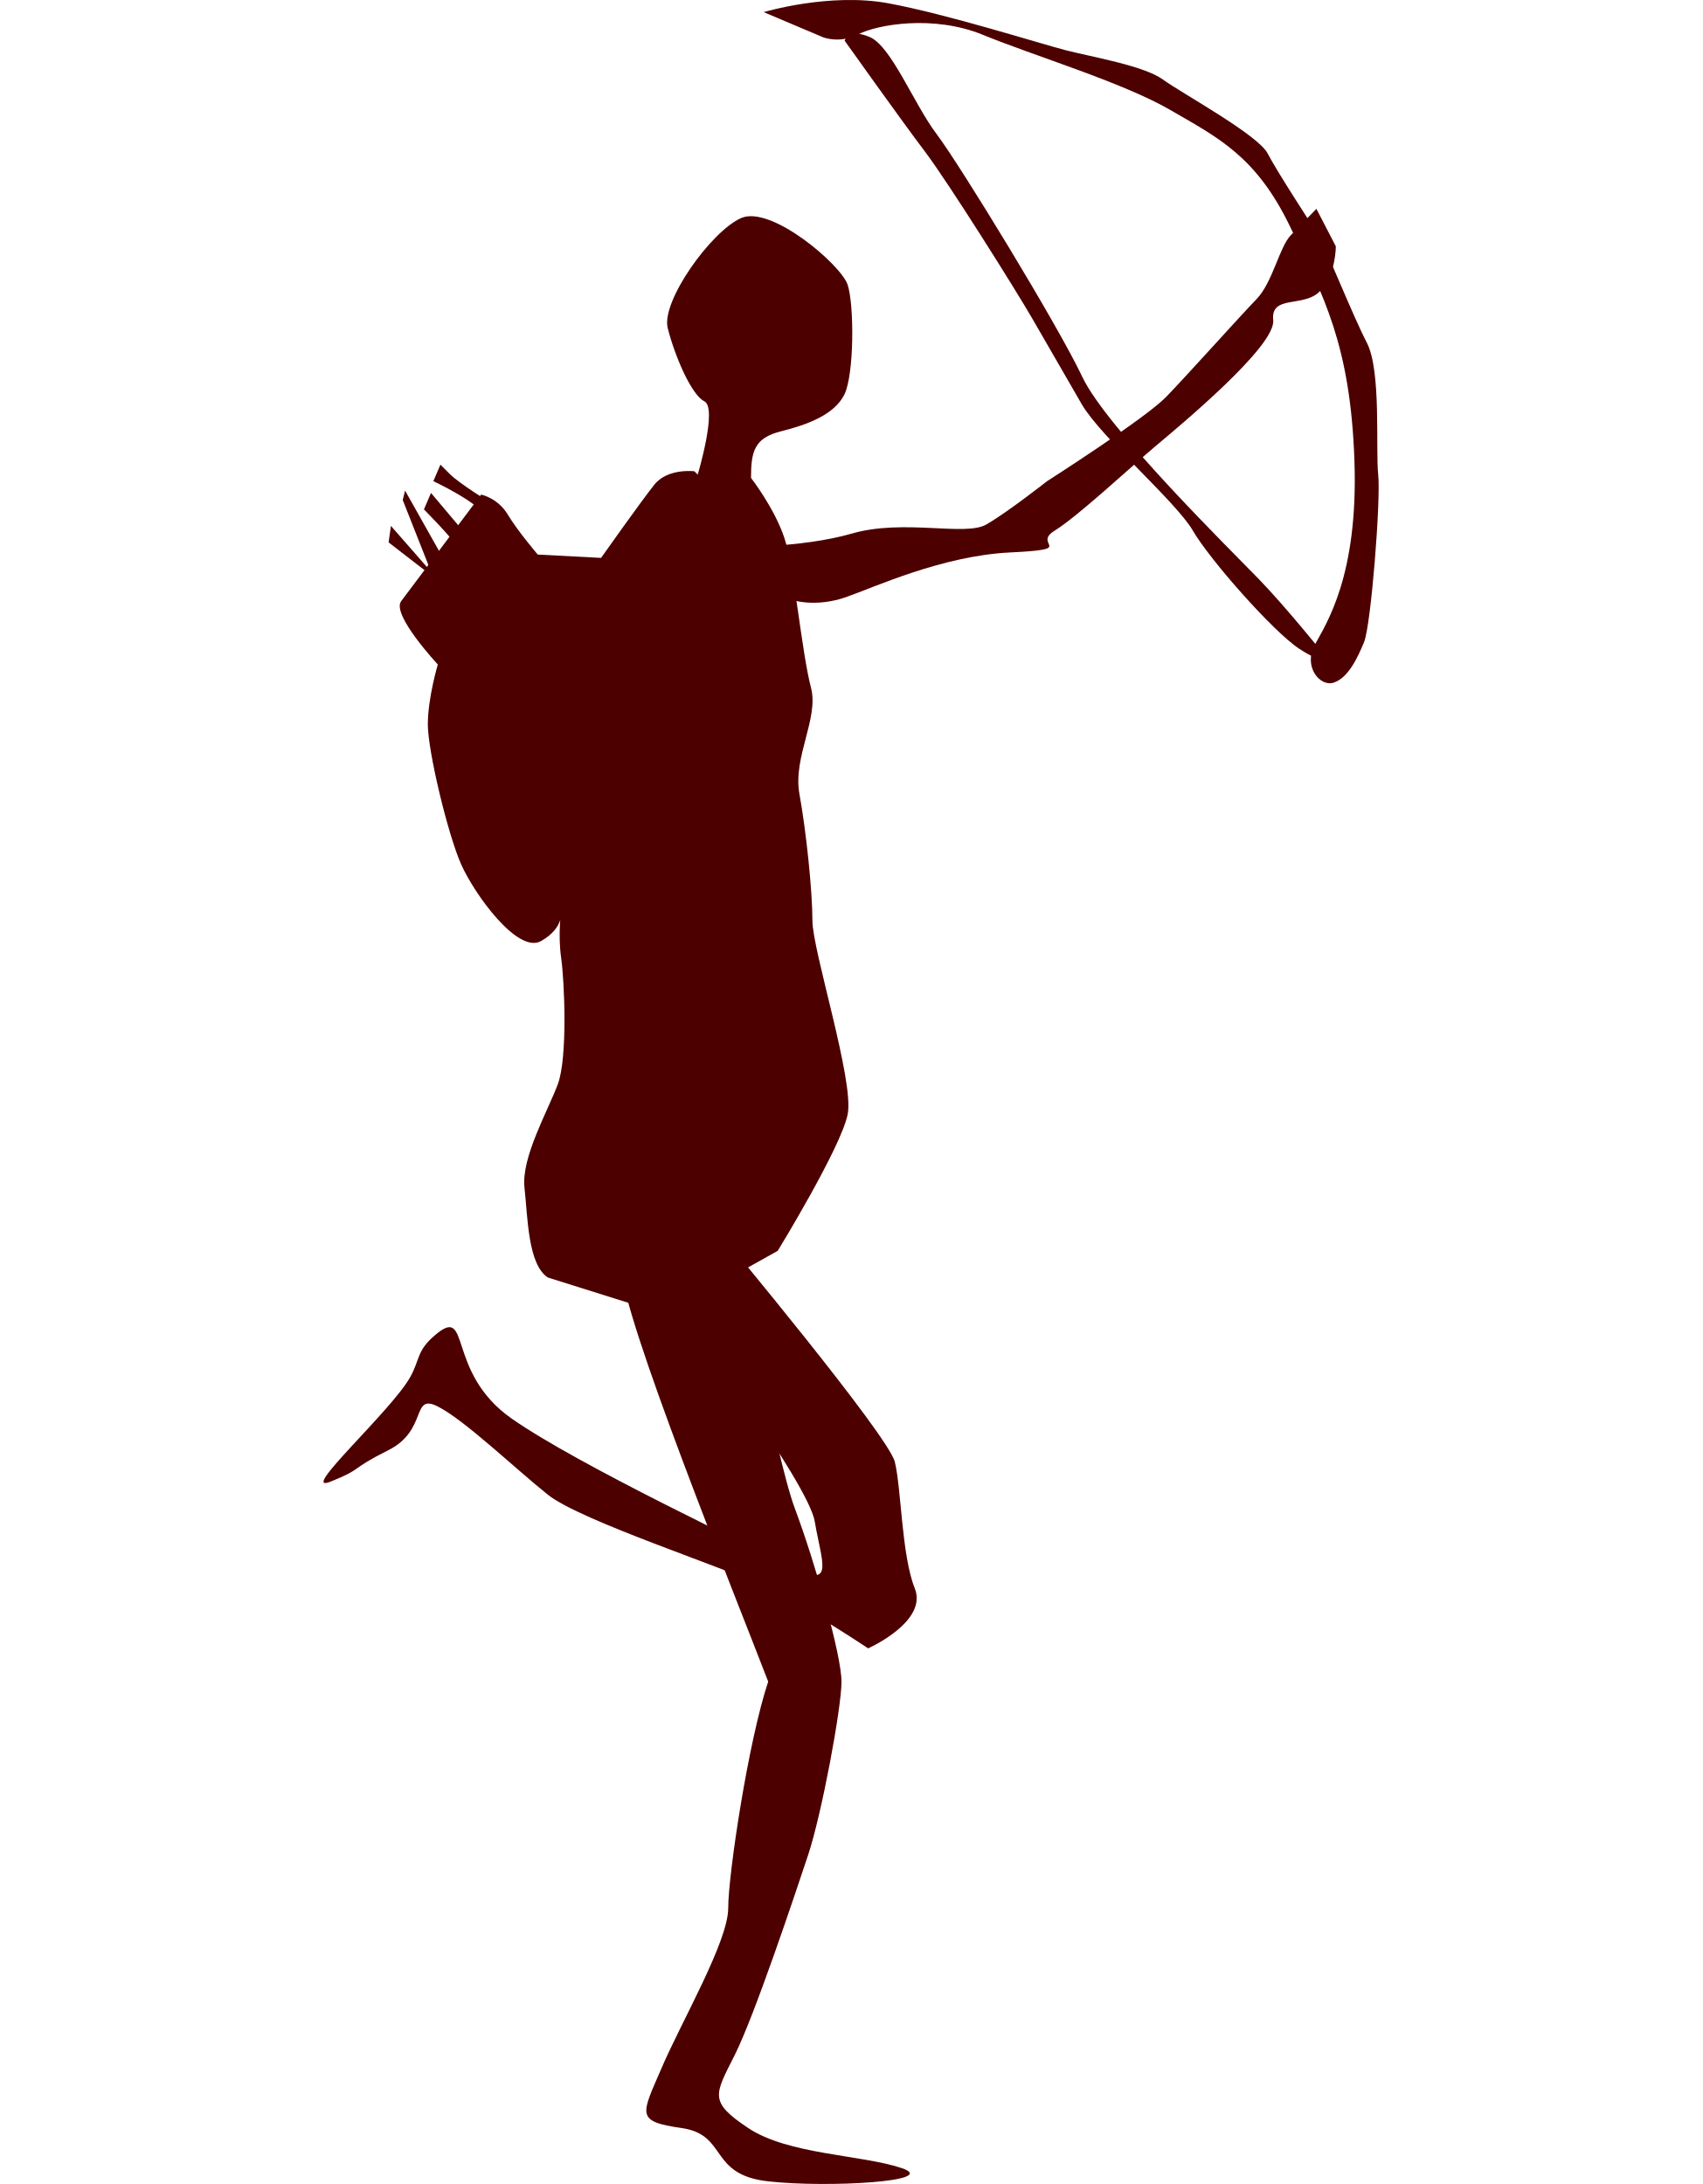
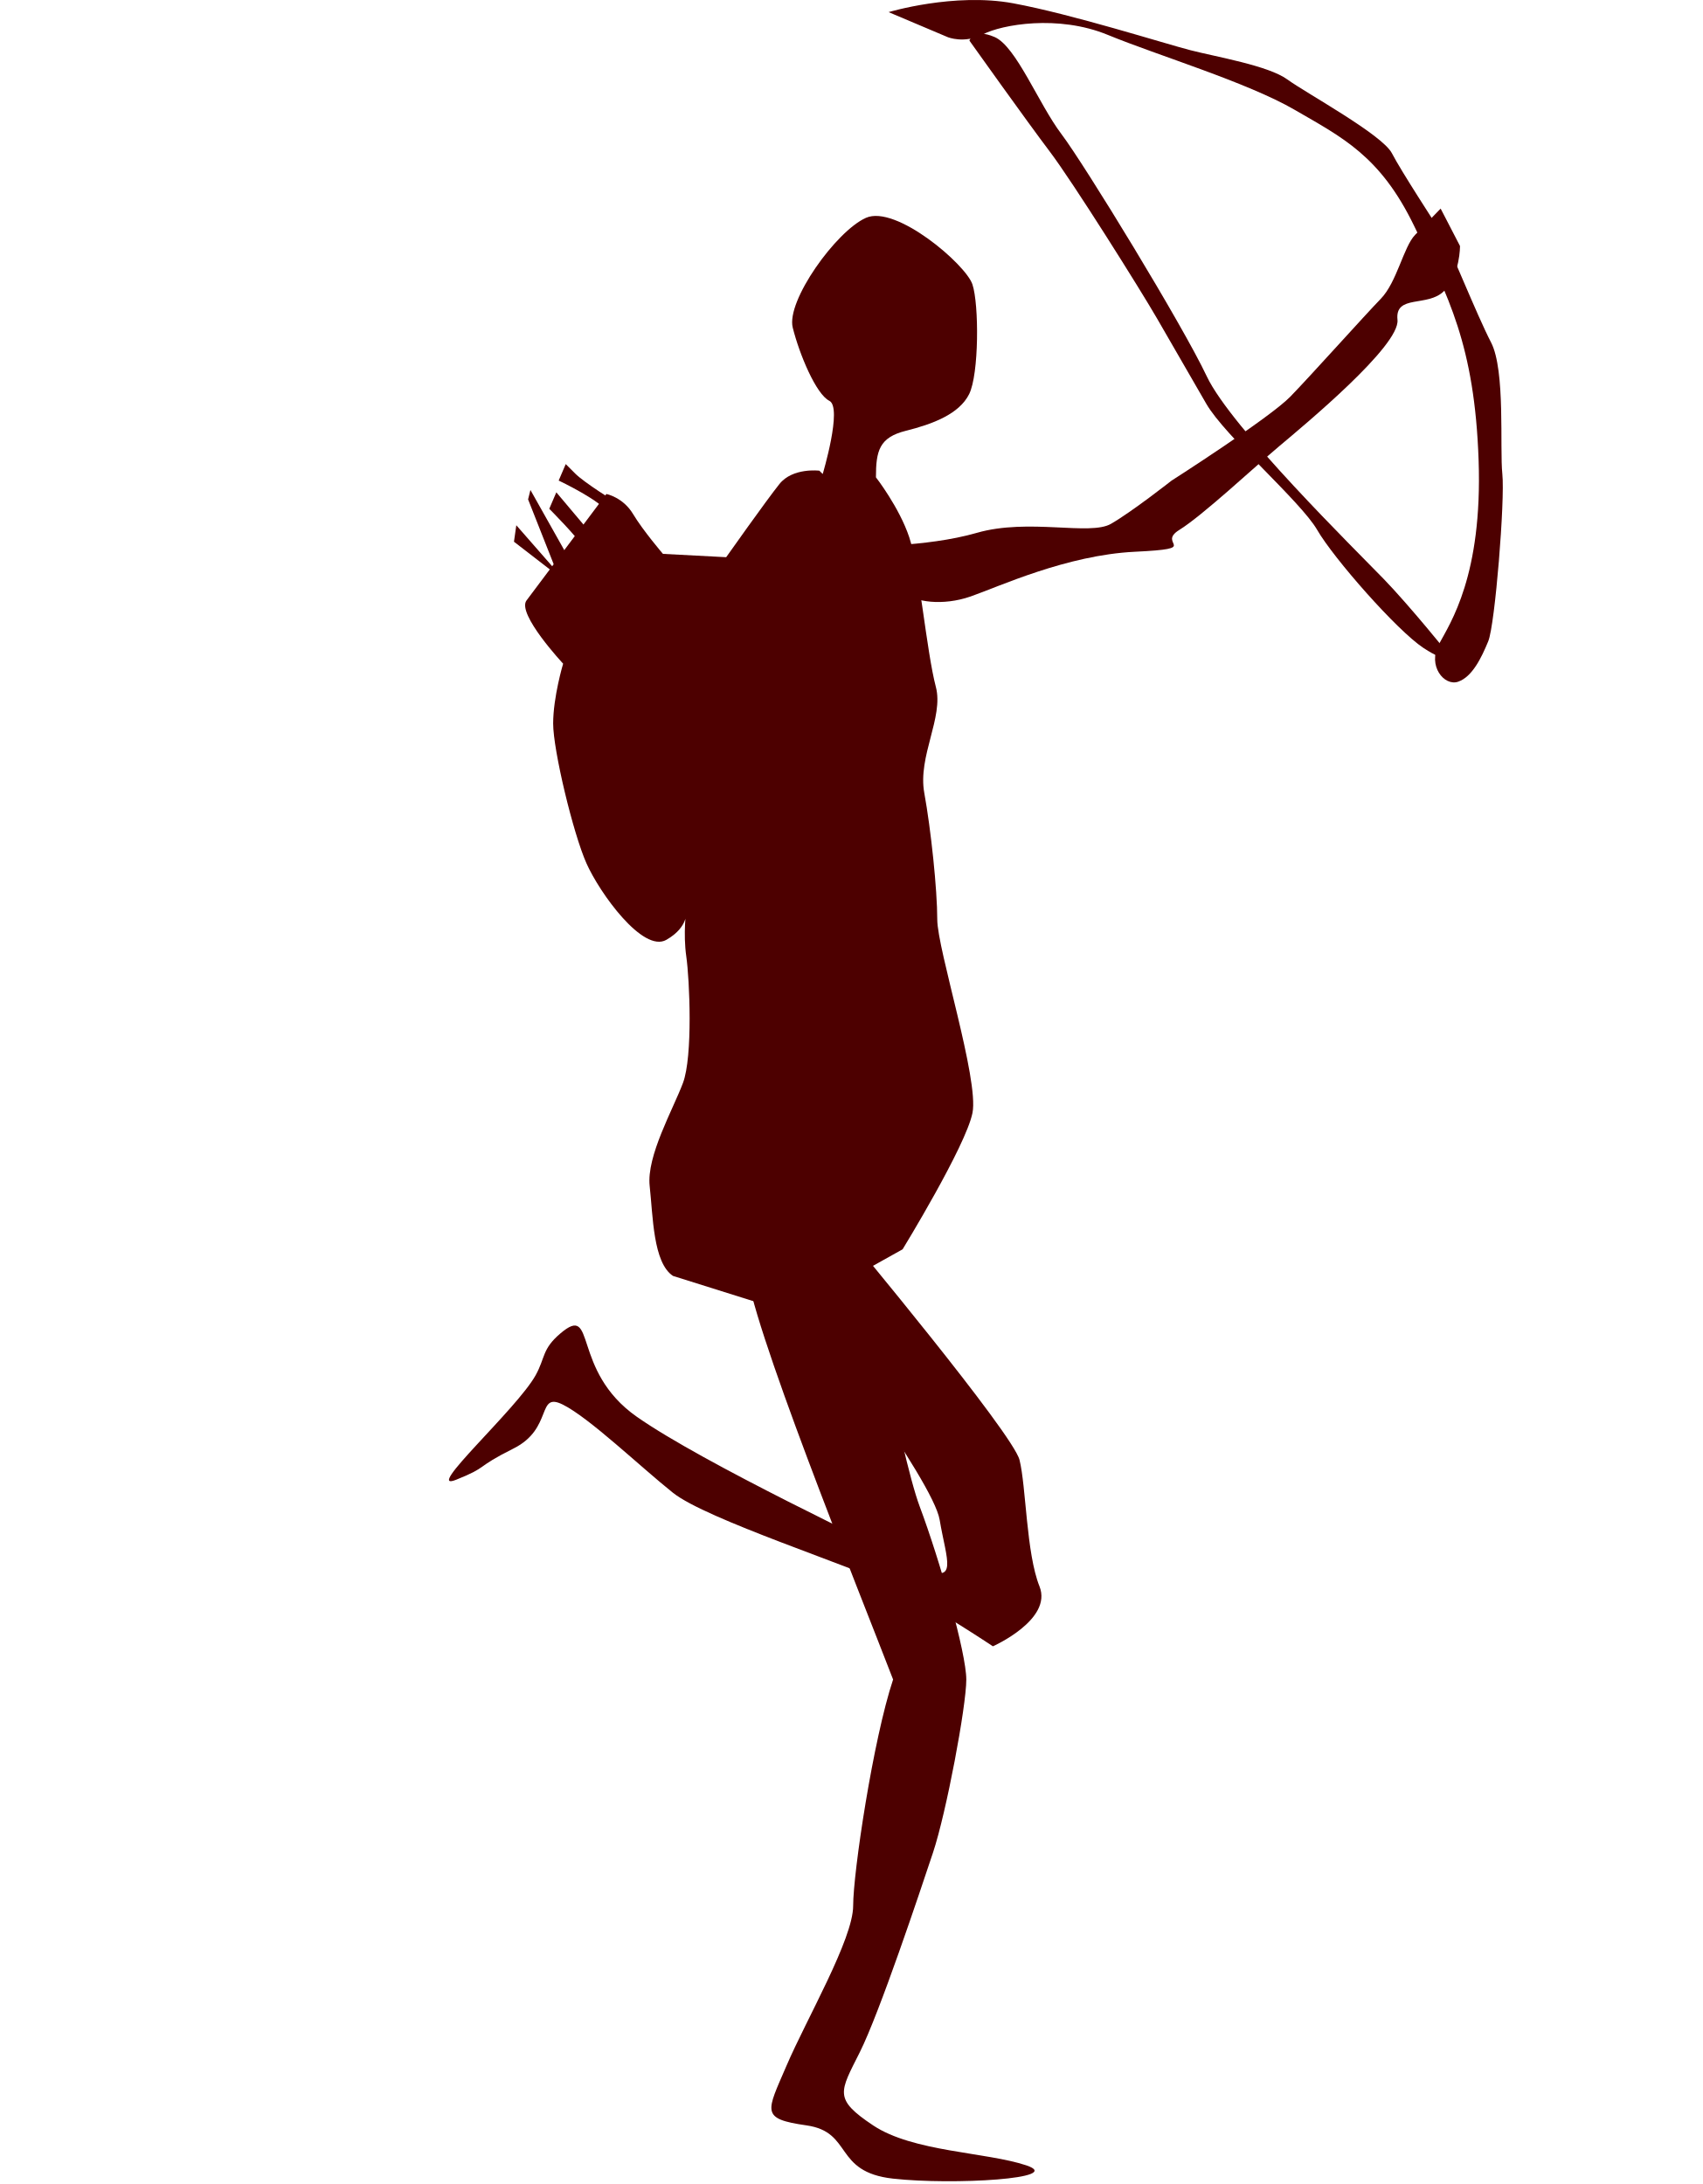
- <svg xmlns="http://www.w3.org/2000/svg" width="62.27mm" height="79.912mm" viewBox="0 0 62.27 79.912" version="1.1" id="svg1">
-   <g transform="translate(11.83625,0) scale(0.9437735)">
-     <defs id="defs1" />
-     <path style="fill:#4d0000;fill-opacity:1;stroke:none;stroke-width:6;stroke-linecap:square;paint-order:markers stroke fill" d="m 16.569,18.53 c 0,-1.033 0.129,-1.55 1.162,-1.808 1.033,-0.258 2.067,-0.646 2.454,-1.421 0.387,-0.775 0.387,-3.487 0.129,-4.262 -0.258,-0.775 -2.971,-3.1 -4.133,-2.583 -1.162,0.517 -3.1,3.229 -2.841,4.262 0.258,1.033 0.904,2.583 1.421,2.841 0.517,0.258 -0.258,2.841 -0.258,2.841 l -0.129,-0.129 c 0,0 -1.033,-0.129 -1.55,0.517 -0.517,0.646 -2.067,2.841 -2.067,2.841 l -2.454,-0.129 c 0,0 -0.775,-0.904 -1.162,-1.55 -0.387,-0.646 -1.033,-0.775 -1.033,-0.775 0,0 -2.712,3.616 -3.1,4.133 -0.387,0.517 1.421,2.454 1.421,2.454 0,0 -0.387,1.292 -0.387,2.325 0,1.033 0.775,4.262 1.292,5.425 0.517,1.162 2.196,3.487 3.1,2.971 0.904,-0.517 0.775,-1.162 0.775,-1.162 0,0 -0.129,0.904 0,1.808 0.129,0.904 0.258,3.875 -0.129,4.908 -0.387,1.033 -1.421,2.841 -1.292,4.004 0.129,1.162 0.129,2.971 0.904,3.487 l 4.521,1.421 4.391,-2.454 c 0,0 2.454,-4.004 2.712,-5.295 0.258,-1.292 -1.367,-6.347 -1.367,-7.51 0,-1.162 -0.245,-3.491 -0.504,-4.912 -0.258,-1.421 0.76,-2.934 0.45,-4.111 -0.365,-1.388 -0.646,-4.65 -1.033,-5.812 -0.387,-1.162 -1.292,-2.325 -1.292,-2.325 z" id="path1-6-6-3" />
-     <path style="fill:#4d0000;fill-opacity:1;stroke:none;stroke-width:6;stroke-linecap:square;paint-order:markers stroke fill" d="m 15.837,21.206 c 0,0 2.65,0.054 4.651,-0.523 2.001,-0.576 4.386,0.121 5.201,-0.348 0.815,-0.468 2.351,-1.677 2.351,-1.677 0,0 3.802,-2.429 4.612,-3.262 0.81,-0.834 2.878,-3.146 3.508,-3.795 0.63,-0.648 0.885,-2.022 1.335,-2.485 0.45,-0.463 0.99,-1.019 0.99,-1.019 l 0.751,1.451 c 0,0 0.016,1.096 -0.615,1.744 -0.63,0.648 -1.916,0.118 -1.811,1.122 0.106,1.003 -3.596,4.07 -4.589,4.906 -0.993,0.836 -2.976,2.691 -3.881,3.252 -0.905,0.561 0.924,0.718 -1.723,0.846 -2.647,0.129 -5.278,1.353 -6.369,1.734 -1.091,0.381 -2.189,0.214 -2.56,-0.146 -0.37,-0.36 -1.852,-1.801 -1.852,-1.801 z" id="path2-2-5-2" />
-     <path style="fill:#4d0000;fill-opacity:1;stroke:none;stroke-width:6;stroke-linecap:square;paint-order:markers stroke fill" d="m 6.448,19.476 c 0,0 -1.187,-0.731 -1.553,-1.096 -0.365,-0.365 -0.365,-0.365 -0.365,-0.365 l -0.274,0.639 c 0,0 1.735,0.822 1.918,1.279 0.183,0.457 0.274,-0.457 0.274,-0.457 z" id="path7-7-3-4" />
-     <path style="fill:#4d0000;fill-opacity:1;stroke:none;stroke-width:6;stroke-linecap:square;paint-order:markers stroke fill" d="m 5.626,20.846 -1.461,-1.735 -0.274,0.639 c 0,0 1.096,1.096 1.37,1.553 0.274,0.457 0.365,-0.457 0.365,-0.457 z" id="path8-6-3-1" />
-     <path style="fill:#4d0000;fill-opacity:1;stroke:none;stroke-width:6;stroke-linecap:square;paint-order:markers stroke fill" d="m 4.804,21.942 -1.644,-2.922 -0.091,0.365 1.37,3.47 z" id="path9-5-4-7" />
-     <path style="fill:#4d0000;fill-opacity:1;stroke:none;stroke-width:6;stroke-linecap:square;paint-order:markers stroke fill" d="m 4.53,22.581 -1.918,-2.192 -0.091,0.639 z" id="path10-2-2-6" />
-     <path style="fill:#4d0000;fill-opacity:1;stroke:none;stroke-width:1;stroke-linecap:square;stroke-dasharray:none;stroke-opacity:1;paint-order:markers stroke fill" d="m 15.943,47.89 c 0,0 1.55,8.524 2.325,10.591 0.775,2.067 1.808,5.683 1.808,6.716 0,1.033 -0.775,5.166 -1.292,6.716 -0.517,1.55 -2.067,6.2 -2.841,7.749 -0.775,1.55 -1.033,1.808 0.517,2.841 1.55,1.033 4.391,1.033 5.941,1.55 1.55,0.517 -2.841,0.775 -5.166,0.517 -2.325,-0.258 -1.55,-1.808 -3.358,-2.067 -1.808,-0.258 -1.55,-0.517 -0.775,-2.325 0.775,-1.808 2.583,-4.908 2.583,-6.2 0,-1.292 0.775,-6.458 1.55,-8.783 -1.292,-3.358 -5.683,-14.207 -5.683,-16.016 0,-1.808 2.067,1.55 2.325,0.517 0.258,-1.033 2.067,-1.808 2.067,-1.808 z" id="path15-5" />
-     <path style="fill:#4d0000;fill-opacity:1;stroke:none;stroke-width:1;stroke-linecap:square;stroke-dasharray:none;stroke-opacity:1;paint-order:markers stroke fill" d="m 15.426,47.89 c 0,0 6.458,7.749 6.716,8.783 0.258,1.033 0.258,3.616 0.775,4.908 0.517,1.292 -1.808,2.325 -1.808,2.325 0,0 -2.325,-1.55 -3.875,-2.325 -1.55,-0.775 -7.251,-2.602 -8.543,-3.635 -1.292,-1.033 -3.238,-2.904 -4.271,-3.421 -1.033,-0.517 -0.363,0.926 -1.913,1.701 -1.55,0.775 -0.942,0.699 -2.234,1.216 -1.292,0.517 2.36,-2.742 3.09,-4.06 0.378,-0.684 0.243,-1.01 0.955,-1.617 1.43,-1.221 0.391,1.425 2.974,3.233 2.583,1.808 9.425,5.033 10.975,5.808 1.55,0.775 1.033,-0.258 0.775,-1.808 -0.258,-1.55 -5.166,-8.008 -5.941,-9.558 -0.775,-1.55 2.325,-1.55 2.325,-1.55 z" id="path16-6" />
-     <g id="g19" transform="rotate(-30,-58.09076,599.2619)" style="fill:#4d0000;fill-opacity:1">
-       <path style="fill:#4d0000;fill-opacity:1;stroke:none;stroke-width:6;stroke-linecap:square;paint-order:markers stroke fill" d="m 306.388,118.269 c 0,0 2.589,0.609 4.359,2.121 1.771,1.512 4.301,4.286 5.045,5.015 0.743,0.729 2.319,2.028 2.69,2.863 0.371,0.835 2.12,3.695 2.083,4.511 -0.037,0.816 0.099,3.194 0.115,3.726 0.017,0.532 -0.398,3.334 -0.454,4.558 -0.056,1.224 -1.765,3.722 -2.175,4.643 -0.41,0.922 -3.169,4.925 -3.72,5.349 -0.551,0.425 -1.226,0.884 -1.794,0.776 -0.567,-0.108 -0.725,-1.137 0.075,-1.632 0.8,-0.495 2.807,-1.466 4.909,-5.417 2.103,-3.951 2.161,-6.116 2.381,-9.131 0.22,-3.015 -0.699,-4.366 -1.76,-6.214 -1.06,-1.848 -3.555,-4.497 -4.829,-6.15 -1.274,-1.653 -3.365,-2.403 -4.181,-2.44 -0.816,-0.037 -1.241,-0.588 -1.241,-0.588 z" id="path4-1-7-6" />
-       <path style="fill:#4d0000;fill-opacity:1;stroke:none;stroke-width:1;stroke-linecap:square;stroke-dasharray:none;stroke-opacity:1;paint-order:markers stroke fill" d="m 308.551,120.793 c 0,0 0.365,3.836 0.548,5.297 0.183,1.461 0.365,6.393 0.365,7.672 0,1.279 0,2.375 0,3.836 0,1.461 1.279,5.114 1.279,6.393 0,1.279 0.731,4.932 1.279,6.028 0.548,1.096 0.731,0.731 0.731,0.731 0,0 -0.365,-2.375 -0.731,-3.836 -0.365,-1.461 -2.192,-8.037 -2.009,-10.229 0.183,-2.192 0,-9.498 -0.183,-10.959 -0.183,-1.461 0.183,-3.836 -0.365,-4.566 -0.548,-0.731 -0.913,-0.365 -0.913,-0.365 z" id="path19-3" />
-     </g>
+ <svg xmlns="http://www.w3.org/2000/svg" width="62.27mm" height="79.912mm" viewBox="-17.426 0 66.062 84.778" version="1.1" id="svg1">
+   <defs id="defs1" />
+   <path style="fill:#4d0000;fill-opacity:1;stroke:none;stroke-width:6;stroke-linecap:square;paint-order:markers stroke fill" d="m 16.569,18.53 c 0,-1.033 0.129,-1.55 1.162,-1.808 1.033,-0.258 2.067,-0.646 2.454,-1.421 0.387,-0.775 0.387,-3.487 0.129,-4.262 -0.258,-0.775 -2.971,-3.1 -4.133,-2.583 -1.162,0.517 -3.1,3.229 -2.841,4.262 0.258,1.033 0.904,2.583 1.421,2.841 0.517,0.258 -0.258,2.841 -0.258,2.841 l -0.129,-0.129 c 0,0 -1.033,-0.129 -1.55,0.517 -0.517,0.646 -2.067,2.841 -2.067,2.841 l -2.454,-0.129 c 0,0 -0.775,-0.904 -1.162,-1.55 -0.387,-0.646 -1.033,-0.775 -1.033,-0.775 0,0 -2.712,3.616 -3.1,4.133 -0.387,0.517 1.421,2.454 1.421,2.454 0,0 -0.387,1.292 -0.387,2.325 0,1.033 0.775,4.262 1.292,5.425 0.517,1.162 2.196,3.487 3.1,2.971 0.904,-0.517 0.775,-1.162 0.775,-1.162 0,0 -0.129,0.904 0,1.808 0.129,0.904 0.258,3.875 -0.129,4.908 -0.387,1.033 -1.421,2.841 -1.292,4.004 0.129,1.162 0.129,2.971 0.904,3.487 l 4.521,1.421 4.391,-2.454 c 0,0 2.454,-4.004 2.712,-5.295 0.258,-1.292 -1.367,-6.347 -1.367,-7.51 0,-1.162 -0.245,-3.491 -0.504,-4.912 -0.258,-1.421 0.76,-2.934 0.45,-4.111 -0.365,-1.388 -0.646,-4.65 -1.033,-5.812 -0.387,-1.162 -1.292,-2.325 -1.292,-2.325 z" id="path1-6-6-3" />
+   <path style="fill:#4d0000;fill-opacity:1;stroke:none;stroke-width:6;stroke-linecap:square;paint-order:markers stroke fill" d="m 15.837,21.206 c 0,0 2.65,0.054 4.651,-0.523 2.001,-0.576 4.386,0.121 5.201,-0.348 0.815,-0.468 2.351,-1.677 2.351,-1.677 0,0 3.802,-2.429 4.612,-3.262 0.81,-0.834 2.878,-3.146 3.508,-3.795 0.63,-0.648 0.885,-2.022 1.335,-2.485 0.45,-0.463 0.99,-1.019 0.99,-1.019 l 0.751,1.451 c 0,0 0.016,1.096 -0.615,1.744 -0.63,0.648 -1.916,0.118 -1.811,1.122 0.106,1.003 -3.596,4.07 -4.589,4.906 -0.993,0.836 -2.976,2.691 -3.881,3.252 -0.905,0.561 0.924,0.718 -1.723,0.846 -2.647,0.129 -5.278,1.353 -6.369,1.734 -1.091,0.381 -2.189,0.214 -2.56,-0.146 -0.37,-0.36 -1.852,-1.801 -1.852,-1.801 z" id="path2-2-5-2" />
+   <path style="fill:#4d0000;fill-opacity:1;stroke:none;stroke-width:6;stroke-linecap:square;paint-order:markers stroke fill" d="m 6.448,19.476 c 0,0 -1.187,-0.731 -1.553,-1.096 -0.365,-0.365 -0.365,-0.365 -0.365,-0.365 l -0.274,0.639 c 0,0 1.735,0.822 1.918,1.279 0.183,0.457 0.274,-0.457 0.274,-0.457 z" id="path7-7-3-4" />
+   <path style="fill:#4d0000;fill-opacity:1;stroke:none;stroke-width:6;stroke-linecap:square;paint-order:markers stroke fill" d="m 5.626,20.846 -1.461,-1.735 -0.274,0.639 c 0,0 1.096,1.096 1.37,1.553 0.274,0.457 0.365,-0.457 0.365,-0.457 z" id="path8-6-3-1" />
+   <path style="fill:#4d0000;fill-opacity:1;stroke:none;stroke-width:6;stroke-linecap:square;paint-order:markers stroke fill" d="m 4.804,21.942 -1.644,-2.922 -0.091,0.365 1.37,3.47 z" id="path9-5-4-7" />
+   <path style="fill:#4d0000;fill-opacity:1;stroke:none;stroke-width:6;stroke-linecap:square;paint-order:markers stroke fill" d="m 4.53,22.581 -1.918,-2.192 -0.091,0.639 z" id="path10-2-2-6" />
+   <path style="fill:#4d0000;fill-opacity:1;stroke:none;stroke-width:1;stroke-linecap:square;stroke-dasharray:none;stroke-opacity:1;paint-order:markers stroke fill" d="m 15.943,47.89 c 0,0 1.55,8.524 2.325,10.591 0.775,2.067 1.808,5.683 1.808,6.716 0,1.033 -0.775,5.166 -1.292,6.716 -0.517,1.55 -2.067,6.2 -2.841,7.749 -0.775,1.55 -1.033,1.808 0.517,2.841 1.55,1.033 4.391,1.033 5.941,1.55 1.55,0.517 -2.841,0.775 -5.166,0.517 -2.325,-0.258 -1.55,-1.808 -3.358,-2.067 -1.808,-0.258 -1.55,-0.517 -0.775,-2.325 0.775,-1.808 2.583,-4.908 2.583,-6.2 0,-1.292 0.775,-6.458 1.55,-8.783 -1.292,-3.358 -5.683,-14.207 -5.683,-16.016 0,-1.808 2.067,1.55 2.325,0.517 0.258,-1.033 2.067,-1.808 2.067,-1.808 z" id="path15-5" />
+   <path style="fill:#4d0000;fill-opacity:1;stroke:none;stroke-width:1;stroke-linecap:square;stroke-dasharray:none;stroke-opacity:1;paint-order:markers stroke fill" d="m 15.426,47.89 c 0,0 6.458,7.749 6.716,8.783 0.258,1.033 0.258,3.616 0.775,4.908 0.517,1.292 -1.808,2.325 -1.808,2.325 0,0 -2.325,-1.55 -3.875,-2.325 -1.55,-0.775 -7.251,-2.602 -8.543,-3.635 -1.292,-1.033 -3.238,-2.904 -4.271,-3.421 -1.033,-0.517 -0.363,0.926 -1.913,1.701 -1.55,0.775 -0.942,0.699 -2.234,1.216 -1.292,0.517 2.36,-2.742 3.09,-4.06 0.378,-0.684 0.243,-1.01 0.955,-1.617 1.43,-1.221 0.391,1.425 2.974,3.233 2.583,1.808 9.425,5.033 10.975,5.808 1.55,0.775 1.033,-0.258 0.775,-1.808 -0.258,-1.55 -5.166,-8.008 -5.941,-9.558 -0.775,-1.55 2.325,-1.55 2.325,-1.55 z" id="path16-6" />
+   <g id="g19" transform="rotate(-30,-58.09076,599.2619)" style="fill:#4d0000;fill-opacity:1">
+     <path style="fill:#4d0000;fill-opacity:1;stroke:none;stroke-width:6;stroke-linecap:square;paint-order:markers stroke fill" d="m 306.388,118.269 c 0,0 2.589,0.609 4.359,2.121 1.771,1.512 4.301,4.286 5.045,5.015 0.743,0.729 2.319,2.028 2.69,2.863 0.371,0.835 2.12,3.695 2.083,4.511 -0.037,0.816 0.099,3.194 0.115,3.726 0.017,0.532 -0.398,3.334 -0.454,4.558 -0.056,1.224 -1.765,3.722 -2.175,4.643 -0.41,0.922 -3.169,4.925 -3.72,5.349 -0.551,0.425 -1.226,0.884 -1.794,0.776 -0.567,-0.108 -0.725,-1.137 0.075,-1.632 0.8,-0.495 2.807,-1.466 4.909,-5.417 2.103,-3.951 2.161,-6.116 2.381,-9.131 0.22,-3.015 -0.699,-4.366 -1.76,-6.214 -1.06,-1.848 -3.555,-4.497 -4.829,-6.15 -1.274,-1.653 -3.365,-2.403 -4.181,-2.44 -0.816,-0.037 -1.241,-0.588 -1.241,-0.588 z" id="path4-1-7-6" />
+     <path style="fill:#4d0000;fill-opacity:1;stroke:none;stroke-width:1;stroke-linecap:square;stroke-dasharray:none;stroke-opacity:1;paint-order:markers stroke fill" d="m 308.551,120.793 c 0,0 0.365,3.836 0.548,5.297 0.183,1.461 0.365,6.393 0.365,7.672 0,1.279 0,2.375 0,3.836 0,1.461 1.279,5.114 1.279,6.393 0,1.279 0.731,4.932 1.279,6.028 0.548,1.096 0.731,0.731 0.731,0.731 0,0 -0.365,-2.375 -0.731,-3.836 -0.365,-1.461 -2.192,-8.037 -2.009,-10.229 0.183,-2.192 0,-9.498 -0.183,-10.959 -0.183,-1.461 0.183,-3.836 -0.365,-4.566 -0.548,-0.731 -0.913,-0.365 -0.913,-0.365 z" id="path19-3" />
  </g>
</svg>
